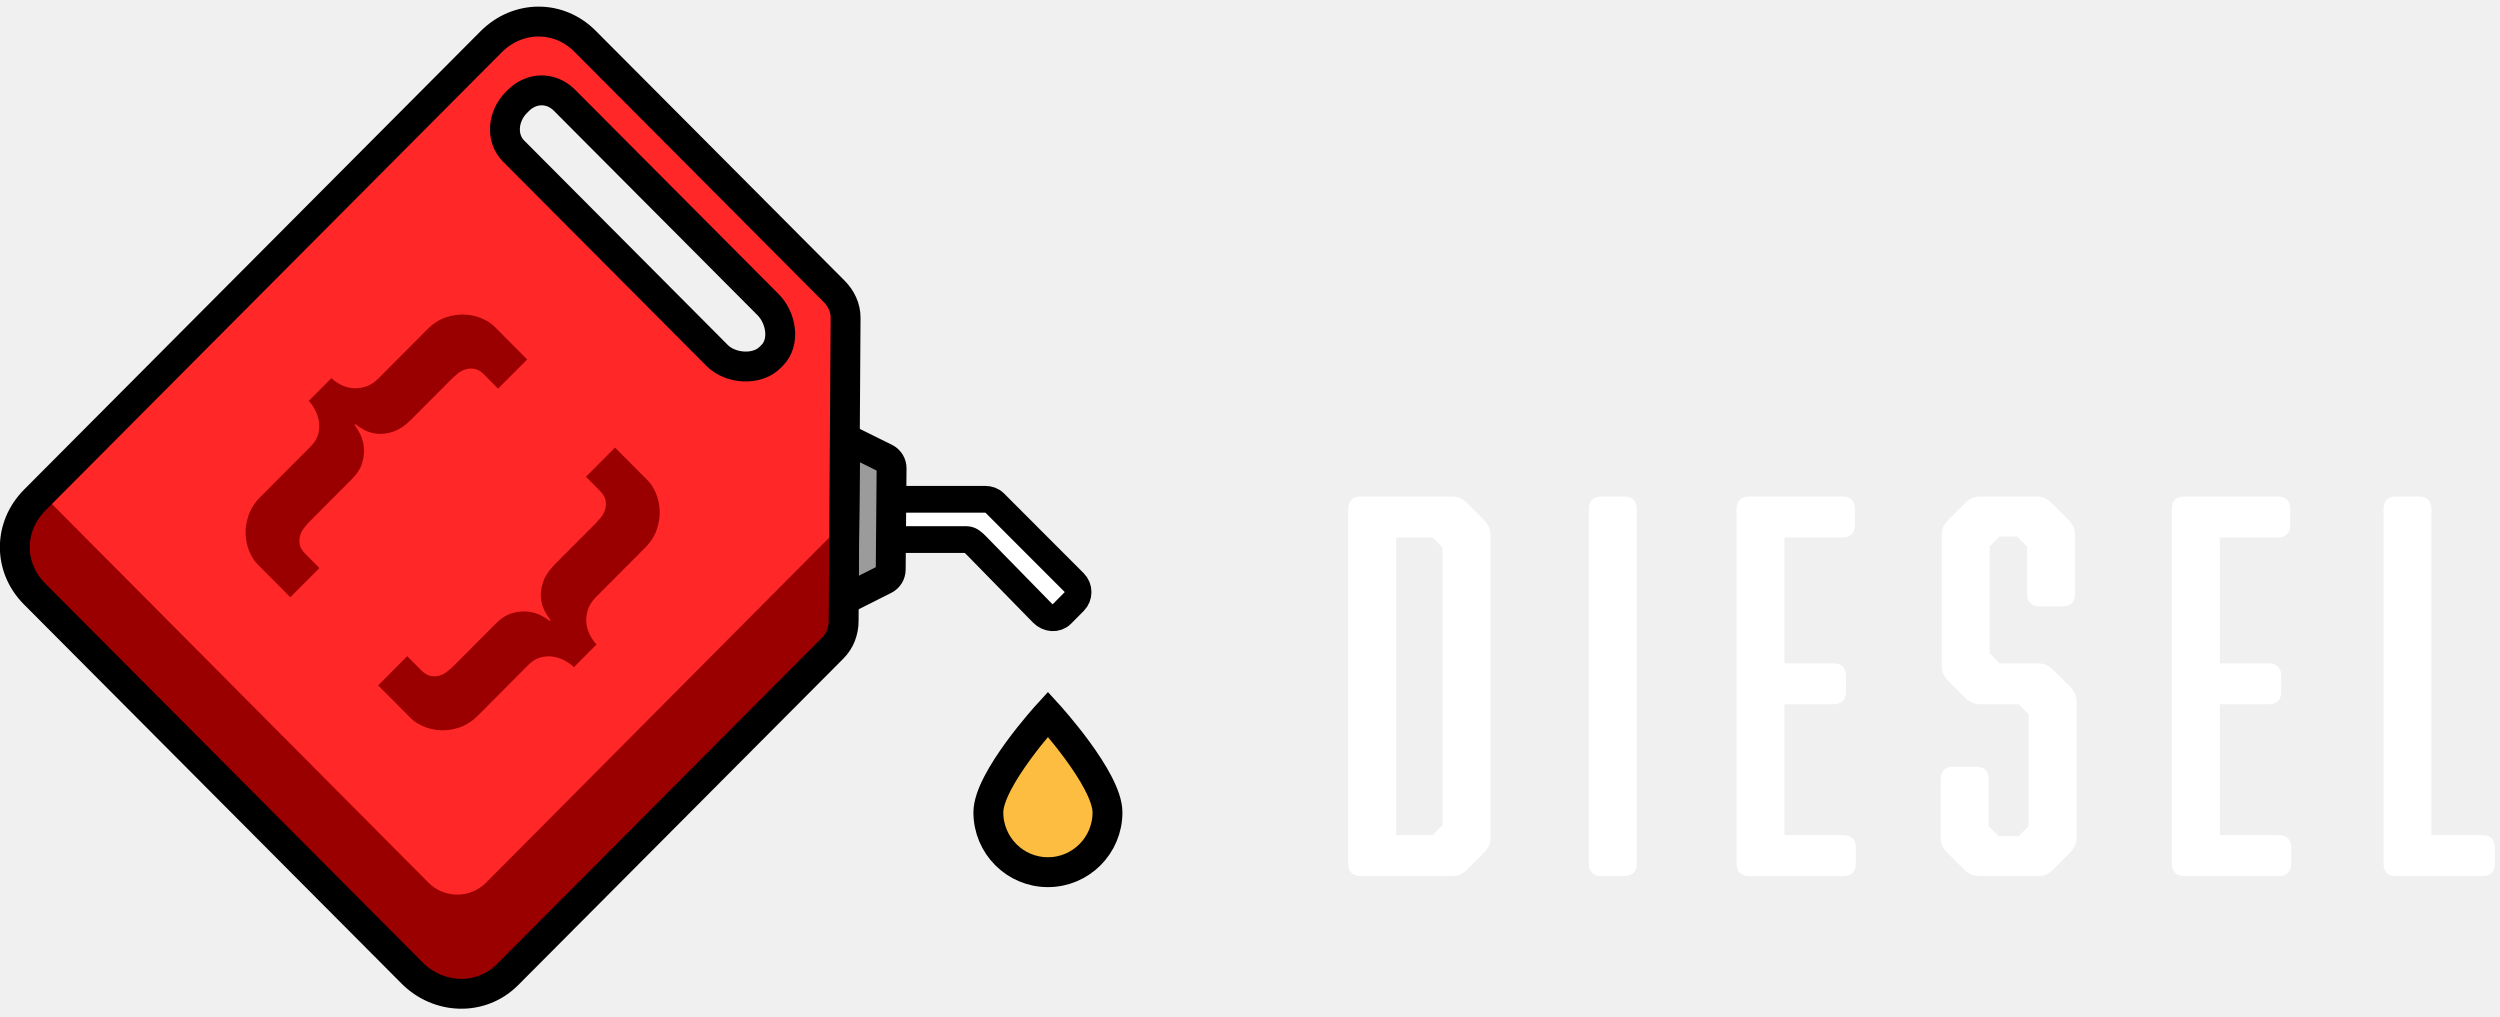
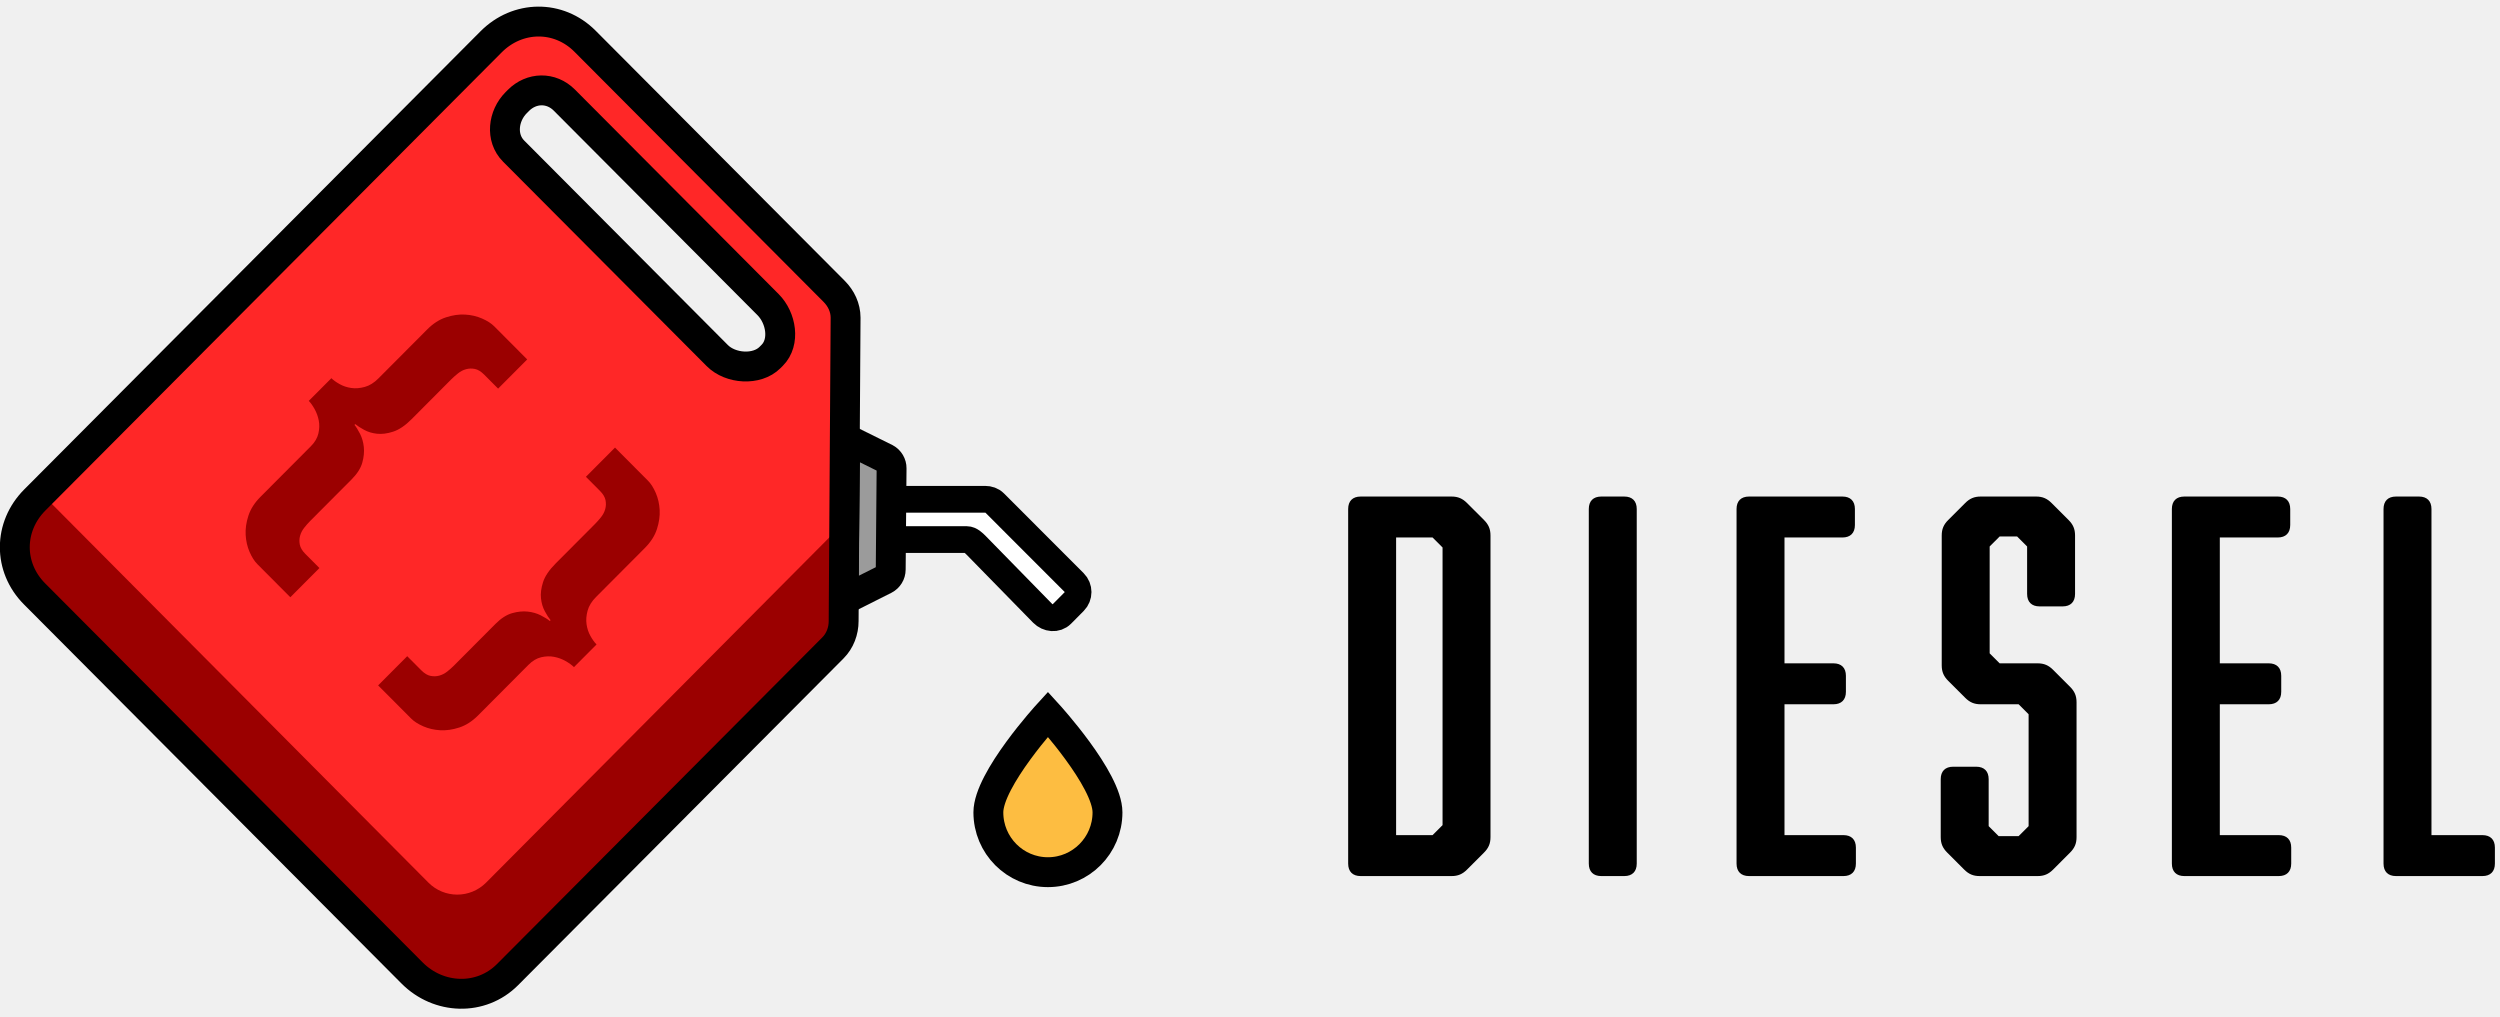
<svg xmlns="http://www.w3.org/2000/svg" class="logo" height="76px" version="1.1" viewBox="0 0 187 76" width="187px">
  <g fill-rule="evenodd" fill="none" id="Page-1" stroke-width="1" stroke="none">
    <g id="Desktop-HD" transform="translate(-119, -30)">
      <g id="logo" transform="translate(119, 31)">
        <g id="mark" transform="translate(0.130247, 0.315216)">
          <g id="drop" transform="translate(72.9292, 51.71084)">
            <path id="drop-fill" fill="#FDBD41" d="M9.781,7.74 C9.781,10.21 7.786,12.213 5.326,12.213 C2.865,12.213 0.87,10.21 0.87,7.74 C0.87,5.269 5.326,0.396 5.326,0.396 C5.326,0.396 9.781,5.269 9.781,7.74" />
            <path id="drop-stroke" stroke-width="2.235" stroke="#000000" d="M9.781,7.74 C9.781,10.21 7.786,12.213 5.326,12.213 C2.865,12.213 0.87,10.21 0.87,7.74 C0.87,5.269 5.326,0.396 5.326,0.396 C5.326,0.396 9.781,5.269 9.781,7.74 L9.781,7.74 Z" />
          </g>
          <g id="can">
            <path id="nozzle-fill" fill="#FFFFFF" d="M79.276,44.633 L80.221,43.68 C80.609,43.288 80.609,42.654 80.219,42.264 L74.264,36.303 C74.077,36.114 73.823,36.03 73.558,36.03 L64.179,36.03 L64.179,39.045 L72.184,39.045 C72.45,39.045 72.704,39.293 72.892,39.483 L77.861,44.562 C78.251,44.954 78.885,45.026 79.276,44.633" />
            <path id="nozzle-stroke" stroke-width="2" stroke="#000000" d="M79.276,44.633 L80.221,43.68 C80.609,43.288 80.609,42.654 80.219,42.264 L74.264,36.303 C74.077,36.114 73.823,36.03 73.558,36.03 L64.179,36.03 L64.179,39.045 L72.184,39.045 C72.45,39.045 72.704,39.293 72.892,39.483 L77.861,44.562 C78.251,44.954 78.885,45.026 79.276,44.633 L79.276,44.633 Z" />
            <path id="attachement-fill" fill="#9B9B9B" d="M62.955,43.58 L63.097,31.476 L66.126,32.976 C66.395,33.123 66.563,33.408 66.56,33.716 L66.495,41.293 C66.492,41.602 66.32,41.884 66.048,42.026 L62.955,43.58 Z" />
            <path id="attachment-stroke" stroke-width="2.235" stroke="#000000" d="M62.955,43.58 L63.097,31.476 L66.126,32.976 C66.395,33.123 66.563,33.408 66.56,33.716 L66.495,41.293 C66.492,41.602 66.32,41.884 66.048,42.026 L62.955,43.58 L62.955,43.58 Z" />
            <path id="red-fill" fill="#FF2727" d="M57.344,25.31 C56.369,26.289 54.516,26.279 53.523,25.283 L38.289,9.987 C37.297,8.991 37.384,7.227 38.358,6.248 L38.527,6.078 C39.502,5.1 41.094,5.179 42.086,6.175 L57.32,21.471 C58.313,22.467 58.488,24.161 57.513,25.14 L57.344,25.31 Z M62.974,45.137 L63.18,22.381 C63.178,21.638 62.907,20.884 62.384,20.359 L43.749,1.649 C41.766,-0.341 38.468,-0.295 36.485,1.695 L2.357,35.961 C0.374,37.952 0.591,41 2.574,42.99 L30.818,71.348 C32.8,73.339 35.853,73.574 37.836,71.584 L62.173,47.148 C62.699,46.62 62.976,45.884 62.974,45.137 L62.974,45.137 Z" />
            <path id="shadow" fill="#9B0000" d="M62.815,44.383 L62.867,37.917 L36.232,64.702 C35.039,65.902 33.105,65.902 31.913,64.702 L2.354,34.977 L2.119,35.213 C0.108,37.235 0.108,40.544 2.119,42.566 L30.299,70.905 C32.309,72.928 35.599,72.928 37.61,70.905 L61.994,46.383 C62.521,45.853 62.817,45.134 62.815,44.383" />
            <path id="black-stroke" stroke-width="2.235" stroke="#000000" d="M57.463,25.429 C56.488,26.408 54.515,26.279 53.523,25.283 L38.289,9.987 C37.296,8.99 37.503,7.346 38.477,6.367 L38.646,6.197 C39.621,5.219 41.093,5.178 42.085,6.175 L57.32,21.47 C58.313,22.466 58.607,24.281 57.632,25.26 L57.463,25.429 L57.463,25.429 Z M63.12,22.44 C63.118,21.698 62.788,21.003 62.265,20.478 L43.63,1.768 C41.647,-0.223 38.587,-0.176 36.604,1.814 L2.476,36.08 C0.492,38.071 0.472,41.118 2.455,43.109 L30.698,71.467 C32.681,73.458 35.853,73.575 37.836,71.584 L62.173,47.148 C62.7,46.62 62.976,45.884 62.974,45.137 L63.12,22.44 Z" />
            <path id="Fill-19" fill="#9B0000" d="M31.379,48.821 C31.612,49.055 31.842,49.195 32.068,49.24 C32.295,49.286 32.516,49.28 32.729,49.221 C32.943,49.163 33.144,49.058 33.332,48.909 C33.519,48.759 33.685,48.613 33.826,48.47 L36.935,45.349 C37.349,44.933 37.764,44.666 38.179,44.549 C38.592,44.432 38.981,44.393 39.344,44.432 C39.706,44.472 40.034,44.566 40.325,44.716 C40.616,44.865 40.84,45.005 40.995,45.135 L41.054,45.076 C40.924,44.92 40.781,44.699 40.627,44.413 C40.471,44.127 40.373,43.802 40.335,43.438 C40.296,43.074 40.348,42.671 40.49,42.228 C40.632,41.786 40.944,41.324 41.422,40.844 L44.376,37.879 C44.531,37.723 44.683,37.551 44.833,37.362 C44.981,37.173 45.085,36.972 45.143,36.757 C45.201,36.543 45.207,36.322 45.162,36.094 C45.117,35.867 44.978,35.636 44.745,35.402 L43.696,34.348 L45.872,32.164 L48.338,34.641 C48.559,34.862 48.753,35.168 48.922,35.558 C49.09,35.948 49.187,36.37 49.213,36.826 C49.238,37.281 49.17,37.759 49.009,38.259 C48.847,38.76 48.546,39.231 48.106,39.673 L44.453,43.341 C44.129,43.665 43.918,44.007 43.822,44.364 C43.724,44.722 43.699,45.06 43.744,45.379 C43.789,45.697 43.886,45.99 44.036,46.257 C44.184,46.523 44.337,46.734 44.492,46.89 L42.802,48.587 C42.647,48.431 42.436,48.278 42.171,48.129 C41.905,47.979 41.62,47.876 41.316,47.817 C41.011,47.758 40.691,47.768 40.354,47.846 C40.017,47.924 39.7,48.112 39.402,48.411 L35.633,52.196 C35.193,52.637 34.723,52.94 34.225,53.102 C33.726,53.265 33.25,53.333 32.797,53.307 C32.344,53.282 31.923,53.184 31.535,53.015 C31.146,52.845 30.842,52.651 30.621,52.429 L28.154,49.953 L30.33,47.768 L31.379,48.821 Z" />
            <path id="Fill-21" fill="#9B0000" d="M36.08,26.701 C35.846,26.467 35.616,26.327 35.39,26.282 C35.162,26.236 34.942,26.243 34.729,26.302 C34.515,26.36 34.315,26.464 34.127,26.614 C33.939,26.764 33.768,26.916 33.612,27.072 L30.659,30.037 C30.18,30.518 29.719,30.83 29.28,30.972 C28.839,31.116 28.438,31.168 28.075,31.129 C27.713,31.091 27.388,30.993 27.105,30.837 C26.819,30.681 26.599,30.537 26.444,30.407 L26.385,30.466 C26.515,30.622 26.653,30.846 26.803,31.139 C26.951,31.431 27.045,31.76 27.084,32.123 C27.123,32.488 27.084,32.878 26.968,33.294 C26.851,33.71 26.586,34.126 26.171,34.543 L23.063,37.663 C22.92,37.806 22.775,37.972 22.626,38.16 C22.477,38.349 22.373,38.551 22.315,38.765 C22.257,38.98 22.25,39.2 22.296,39.429 C22.341,39.656 22.48,39.887 22.714,40.121 L23.763,41.174 L21.586,43.359 L19.12,40.882 C18.899,40.66 18.705,40.354 18.536,39.965 C18.368,39.575 18.271,39.152 18.245,38.697 C18.22,38.242 18.287,37.764 18.449,37.263 C18.611,36.762 18.913,36.291 19.352,35.849 L23.122,32.065 C23.42,31.766 23.606,31.447 23.685,31.109 C23.763,30.772 23.772,30.45 23.714,30.143 C23.655,29.838 23.552,29.552 23.403,29.286 C23.254,29.019 23.109,28.814 22.966,28.671 L24.657,26.974 C24.799,27.117 25.002,27.263 25.268,27.413 C25.533,27.563 25.825,27.661 26.142,27.705 C26.46,27.752 26.796,27.725 27.153,27.627 C27.508,27.53 27.848,27.319 28.172,26.994 L31.825,23.327 C32.265,22.884 32.735,22.582 33.233,22.42 C33.731,22.257 34.207,22.189 34.661,22.215 C35.114,22.241 35.535,22.339 35.923,22.508 C36.312,22.677 36.616,22.872 36.837,23.093 L39.304,25.57 L37.128,27.754 L36.08,26.701 Z" />
          </g>
        </g>
-         <path id="DIESEL" fill="#FFFFFF" d="M100.843,63.596 C100.843,64.194 101.179,64.53 101.777,64.53 L108.576,64.53 C109.061,64.53 109.397,64.381 109.734,64.045 L111.004,62.774 C111.34,62.438 111.489,62.102 111.489,61.617 L111.489,39.055 C111.489,38.569 111.34,38.233 111.004,37.897 L109.734,36.627 C109.397,36.291 109.061,36.141 108.576,36.141 L101.777,36.141 C101.179,36.141 100.843,36.477 100.843,37.075 L100.843,63.596 Z M107.156,61.467 L104.429,61.467 L104.429,39.204 L107.156,39.204 L107.903,39.951 L107.903,60.72 L107.156,61.467 Z M122.428,37.075 C122.428,36.477 122.092,36.141 121.495,36.141 L119.776,36.141 C119.179,36.141 118.842,36.477 118.842,37.075 L118.842,63.596 C118.842,64.194 119.179,64.53 119.776,64.53 L121.495,64.53 C122.092,64.53 122.428,64.194 122.428,63.596 L122.428,37.075 Z M138.821,62.401 C138.821,61.803 138.485,61.467 137.888,61.467 L133.48,61.467 L133.48,51.68 L137.141,51.68 C137.738,51.68 138.074,51.344 138.074,50.747 L138.074,49.551 C138.074,48.954 137.738,48.617 137.141,48.617 L133.48,48.617 L133.48,39.204 L137.813,39.204 C138.411,39.204 138.747,38.868 138.747,38.27 L138.747,37.075 C138.747,36.477 138.411,36.141 137.813,36.141 L130.828,36.141 C130.23,36.141 129.894,36.477 129.894,37.075 L129.894,63.596 C129.894,64.194 130.23,64.53 130.828,64.53 L137.888,64.53 C138.485,64.53 138.821,64.194 138.821,63.596 L138.821,62.401 Z M155.214,39.055 C155.214,38.569 155.065,38.233 154.729,37.897 L153.459,36.627 C153.123,36.291 152.786,36.141 152.301,36.141 L148.154,36.141 C147.669,36.141 147.333,36.291 146.997,36.627 L145.726,37.897 C145.39,38.233 145.241,38.569 145.241,39.055 L145.241,48.767 C145.241,49.252 145.39,49.589 145.726,49.925 L146.997,51.195 C147.333,51.531 147.669,51.68 148.154,51.68 L150.993,51.68 L151.74,52.427 L151.74,60.795 L150.993,61.542 L149.499,61.542 L148.752,60.795 L148.752,57.283 C148.752,56.686 148.416,56.35 147.818,56.35 L146.1,56.35 C145.502,56.35 145.166,56.686 145.166,57.283 L145.166,61.617 C145.166,62.102 145.316,62.438 145.652,62.774 L146.922,64.045 C147.258,64.381 147.594,64.53 148.08,64.53 L152.413,64.53 C152.898,64.53 153.235,64.381 153.571,64.045 L154.841,62.774 C155.177,62.438 155.326,62.102 155.326,61.617 L155.326,51.531 C155.326,51.045 155.177,50.709 154.841,50.373 L153.571,49.103 C153.235,48.767 152.898,48.617 152.413,48.617 L149.574,48.617 L148.827,47.87 L148.827,39.876 L149.574,39.129 L150.881,39.129 L151.628,39.876 L151.628,43.425 C151.628,44.023 151.965,44.359 152.562,44.359 L154.281,44.359 C154.878,44.359 155.214,44.023 155.214,43.425 L155.214,39.055 Z M171.383,62.401 C171.383,61.803 171.047,61.467 170.449,61.467 L166.042,61.467 L166.042,51.68 L169.702,51.68 C170.3,51.68 170.636,51.344 170.636,50.747 L170.636,49.551 C170.636,48.954 170.3,48.617 169.702,48.617 L166.042,48.617 L166.042,39.204 L170.375,39.204 C170.972,39.204 171.309,38.868 171.309,38.27 L171.309,37.075 C171.309,36.477 170.972,36.141 170.375,36.141 L163.389,36.141 C162.792,36.141 162.456,36.477 162.456,37.075 L162.456,63.596 C162.456,64.194 162.792,64.53 163.389,64.53 L170.449,64.53 C171.047,64.53 171.383,64.194 171.383,63.596 L171.383,62.401 Z M181.874,61.467 L181.874,37.075 C181.874,36.477 181.538,36.141 180.94,36.141 L179.222,36.141 C178.624,36.141 178.288,36.477 178.288,37.075 L178.288,63.596 C178.288,64.194 178.624,64.53 179.222,64.53 L185.684,64.53 C186.282,64.53 186.618,64.194 186.618,63.596 L186.618,62.401 C186.618,61.803 186.282,61.467 185.684,61.467 L181.874,61.467 Z" />
+         <path id="DIESEL" fill="#000000" d="M100.843,63.596 C100.843,64.194 101.179,64.53 101.777,64.53 L108.576,64.53 C109.061,64.53 109.397,64.381 109.734,64.045 L111.004,62.774 C111.34,62.438 111.489,62.102 111.489,61.617 L111.489,39.055 C111.489,38.569 111.34,38.233 111.004,37.897 L109.734,36.627 C109.397,36.291 109.061,36.141 108.576,36.141 L101.777,36.141 C101.179,36.141 100.843,36.477 100.843,37.075 L100.843,63.596 Z M107.156,61.467 L104.429,61.467 L104.429,39.204 L107.156,39.204 L107.903,39.951 L107.903,60.72 L107.156,61.467 Z M122.428,37.075 C122.428,36.477 122.092,36.141 121.495,36.141 L119.776,36.141 C119.179,36.141 118.842,36.477 118.842,37.075 L118.842,63.596 C118.842,64.194 119.179,64.53 119.776,64.53 L121.495,64.53 C122.092,64.53 122.428,64.194 122.428,63.596 L122.428,37.075 Z M138.821,62.401 C138.821,61.803 138.485,61.467 137.888,61.467 L133.48,61.467 L133.48,51.68 L137.141,51.68 C137.738,51.68 138.074,51.344 138.074,50.747 L138.074,49.551 C138.074,48.954 137.738,48.617 137.141,48.617 L133.48,48.617 L133.48,39.204 L137.813,39.204 C138.411,39.204 138.747,38.868 138.747,38.27 L138.747,37.075 C138.747,36.477 138.411,36.141 137.813,36.141 L130.828,36.141 C130.23,36.141 129.894,36.477 129.894,37.075 L129.894,63.596 C129.894,64.194 130.23,64.53 130.828,64.53 L137.888,64.53 C138.485,64.53 138.821,64.194 138.821,63.596 L138.821,62.401 Z M155.214,39.055 C155.214,38.569 155.065,38.233 154.729,37.897 L153.459,36.627 C153.123,36.291 152.786,36.141 152.301,36.141 L148.154,36.141 C147.669,36.141 147.333,36.291 146.997,36.627 L145.726,37.897 C145.39,38.233 145.241,38.569 145.241,39.055 L145.241,48.767 C145.241,49.252 145.39,49.589 145.726,49.925 L146.997,51.195 C147.333,51.531 147.669,51.68 148.154,51.68 L150.993,51.68 L151.74,52.427 L151.74,60.795 L150.993,61.542 L149.499,61.542 L148.752,60.795 L148.752,57.283 C148.752,56.686 148.416,56.35 147.818,56.35 L146.1,56.35 C145.502,56.35 145.166,56.686 145.166,57.283 L145.166,61.617 C145.166,62.102 145.316,62.438 145.652,62.774 L146.922,64.045 C147.258,64.381 147.594,64.53 148.08,64.53 L152.413,64.53 C152.898,64.53 153.235,64.381 153.571,64.045 L154.841,62.774 C155.177,62.438 155.326,62.102 155.326,61.617 L155.326,51.531 C155.326,51.045 155.177,50.709 154.841,50.373 L153.571,49.103 C153.235,48.767 152.898,48.617 152.413,48.617 L149.574,48.617 L148.827,47.87 L148.827,39.876 L149.574,39.129 L150.881,39.129 L151.628,39.876 L151.628,43.425 C151.628,44.023 151.965,44.359 152.562,44.359 L154.281,44.359 C154.878,44.359 155.214,44.023 155.214,43.425 L155.214,39.055 Z M171.383,62.401 C171.383,61.803 171.047,61.467 170.449,61.467 L166.042,61.467 L166.042,51.68 L169.702,51.68 C170.3,51.68 170.636,51.344 170.636,50.747 L170.636,49.551 C170.636,48.954 170.3,48.617 169.702,48.617 L166.042,48.617 L166.042,39.204 L170.375,39.204 C170.972,39.204 171.309,38.868 171.309,38.27 L171.309,37.075 C171.309,36.477 170.972,36.141 170.375,36.141 L163.389,36.141 C162.792,36.141 162.456,36.477 162.456,37.075 L162.456,63.596 C162.456,64.194 162.792,64.53 163.389,64.53 L170.449,64.53 C171.047,64.53 171.383,64.194 171.383,63.596 L171.383,62.401 Z M181.874,61.467 L181.874,37.075 C181.874,36.477 181.538,36.141 180.94,36.141 L179.222,36.141 C178.624,36.141 178.288,36.477 178.288,37.075 L178.288,63.596 C178.288,64.194 178.624,64.53 179.222,64.53 L185.684,64.53 C186.282,64.53 186.618,64.194 186.618,63.596 L186.618,62.401 C186.618,61.803 186.282,61.467 185.684,61.467 L181.874,61.467 Z" />
      </g>
    </g>
  </g>
</svg>
